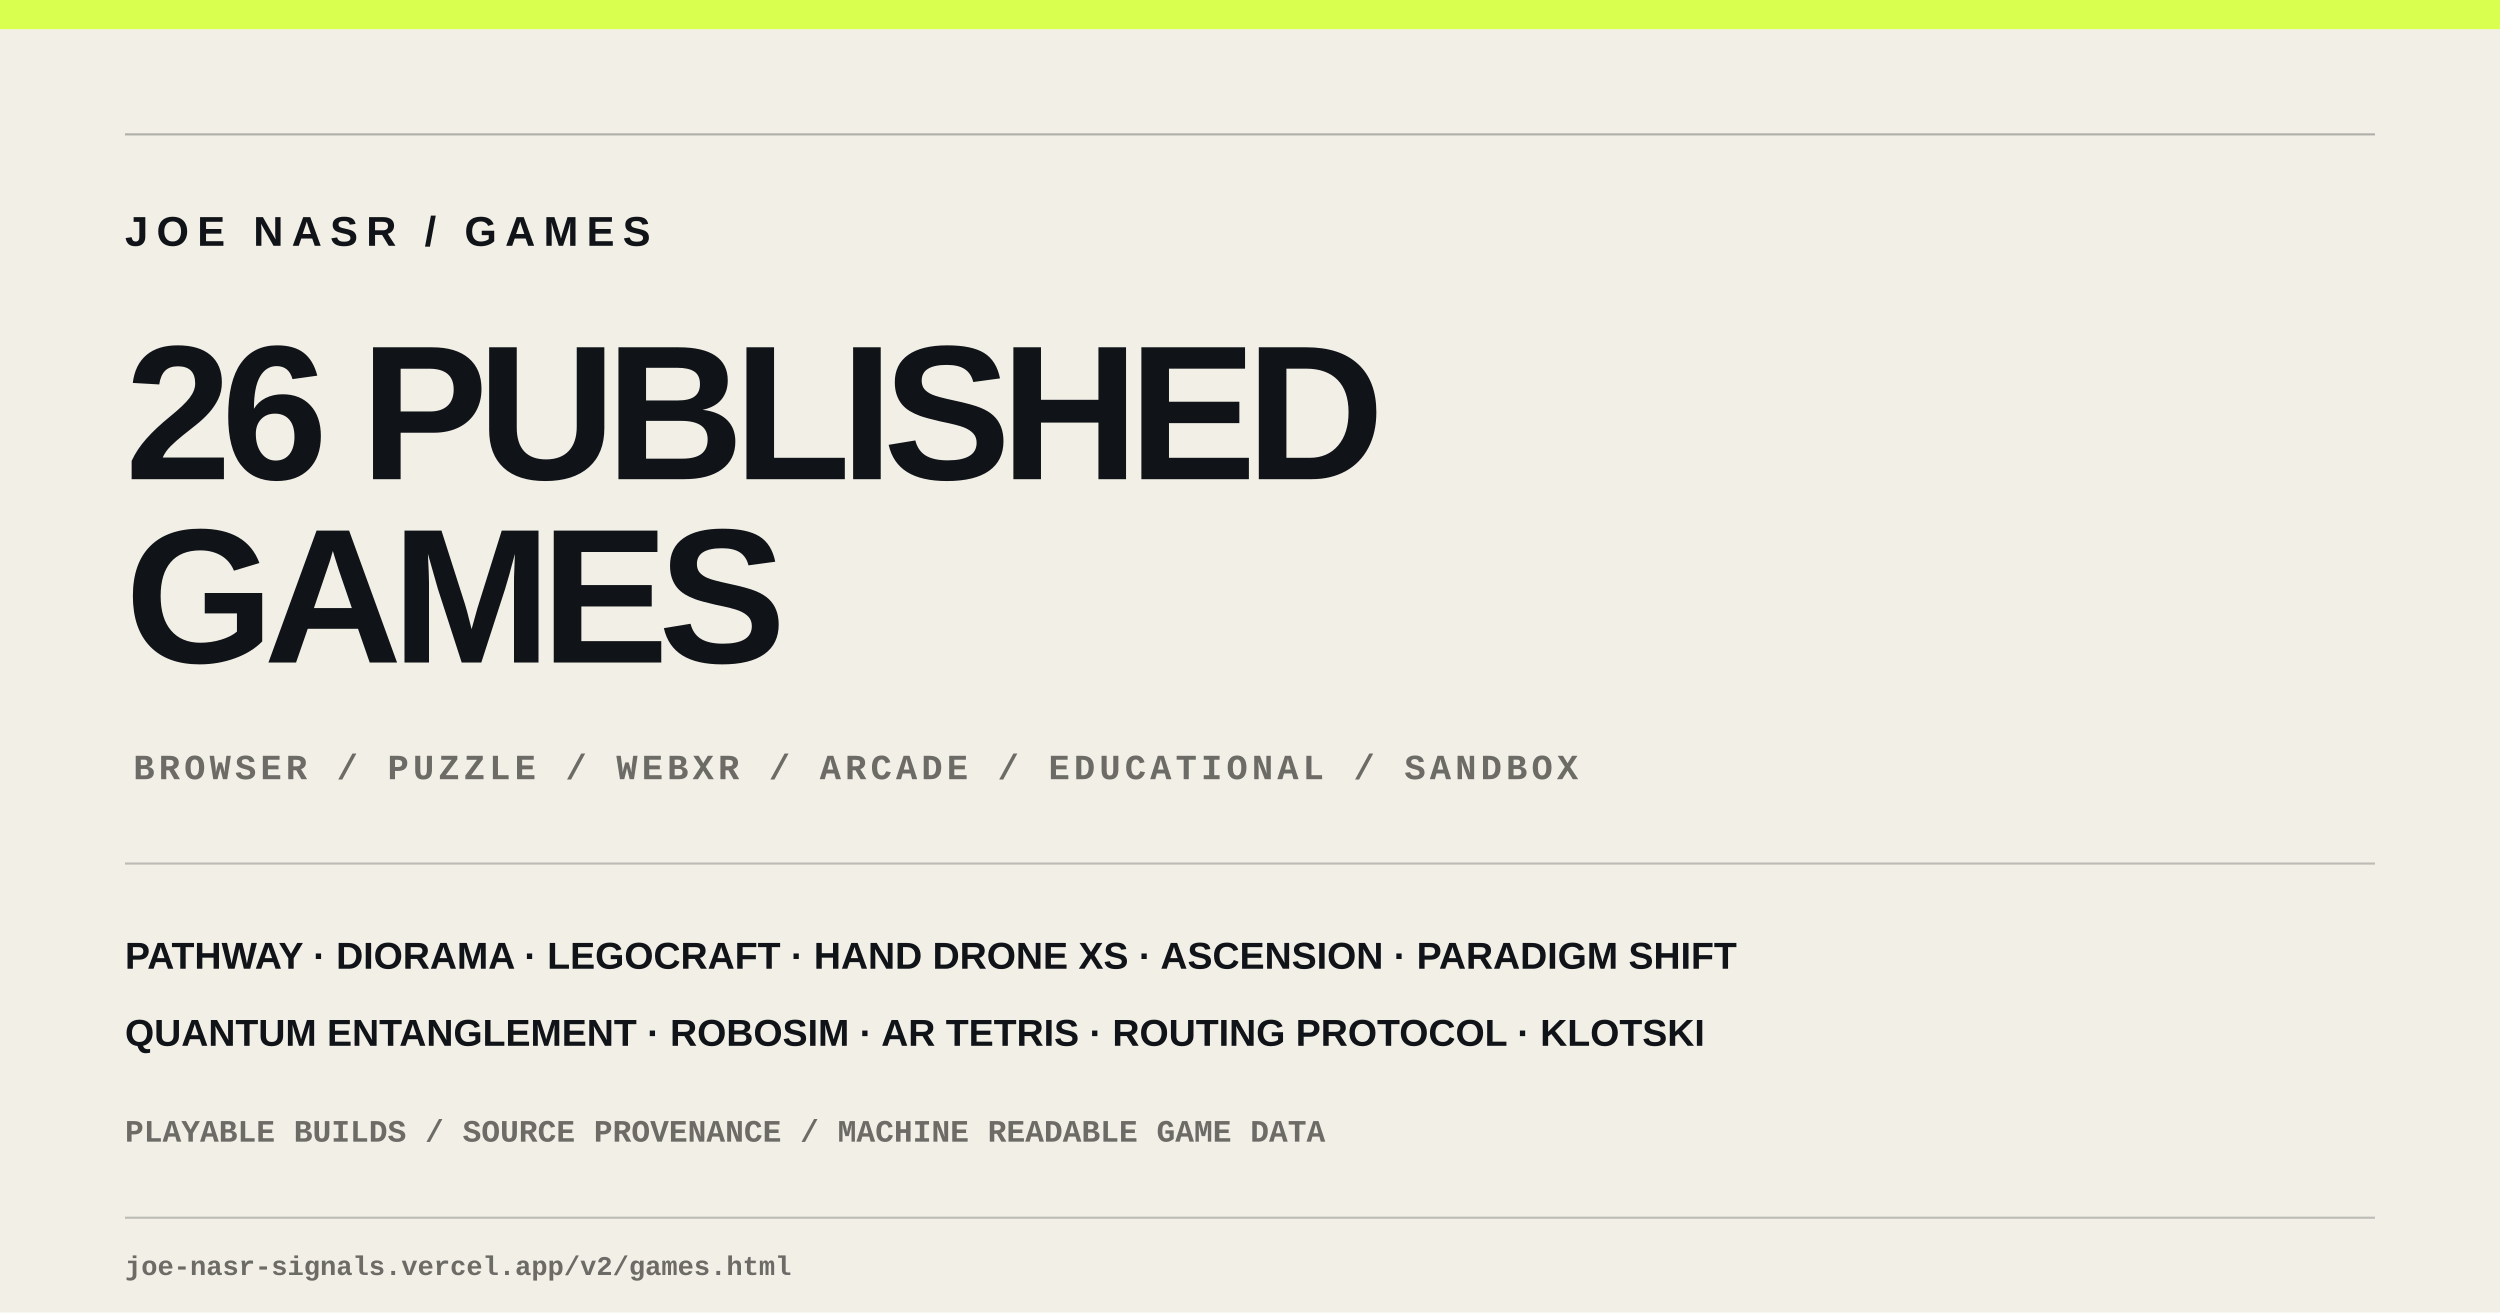
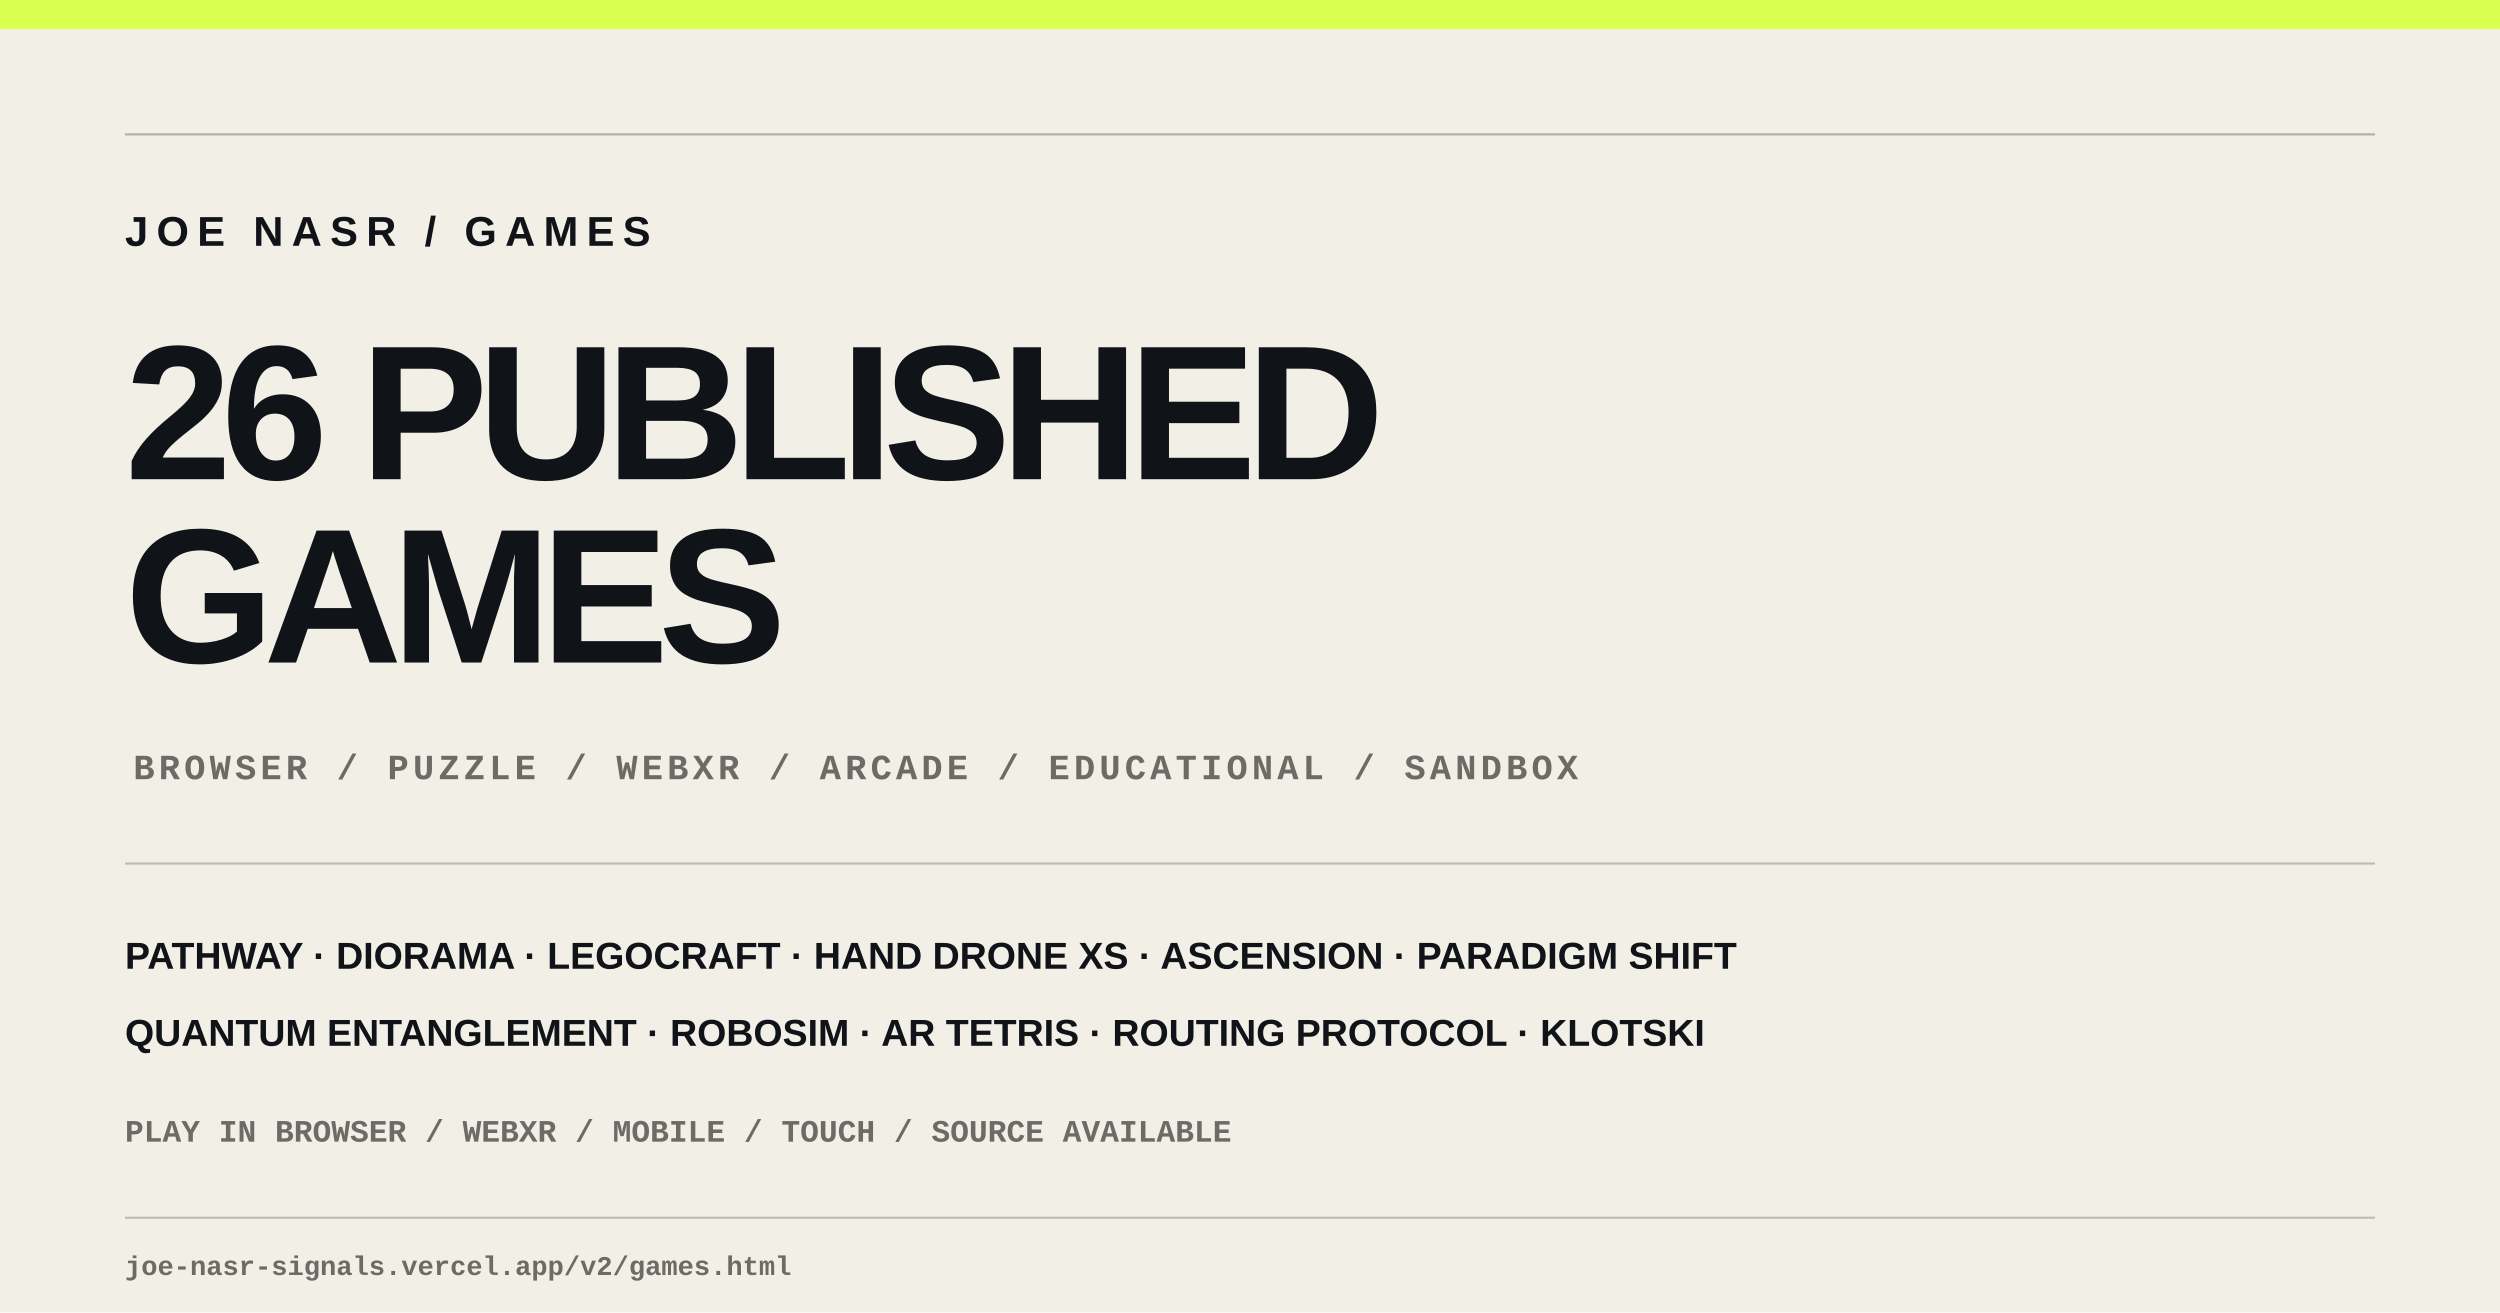
<svg xmlns="http://www.w3.org/2000/svg" width="1200" height="630" viewBox="0 0 1200 630" role="img" aria-labelledby="title desc">
  <rect width="1200" height="630" fill="#f2efe7" />
  <rect width="1200" height="14" fill="#d9ff4f" />
  <rect x="60" y="64" width="1080" height="1" fill="#101317" opacity=".3" />
  <text x="60" y="118" font-family="Arial,Helvetica,sans-serif" font-size="20" font-weight="800" letter-spacing="4" fill="#101317">JOE NASR / GAMES</text>
  <text x="60" y="230" font-family="Arial,Helvetica,sans-serif" font-size="92" font-weight="900" letter-spacing="-5" fill="#101317">26 PUBLISHED</text>
  <text x="60" y="318" font-family="Arial,Helvetica,sans-serif" font-size="92" font-weight="900" letter-spacing="-5" fill="#101317">GAMES</text>
  <text x="64" y="374" font-family="Courier New,monospace" font-size="17" font-weight="700" letter-spacing="2" fill="#6c6b66">BROWSER / PUZZLE / WEBXR / ARCADE / EDUCATIONAL / SANDBOX</text>
  <rect x="60" y="414" width="1080" height="1" fill="#101317" opacity=".24" />
  <text x="60" y="465" font-family="Arial,Helvetica,sans-serif" font-size="18" font-weight="700" fill="#101317">PATHWAY · DIORAMA · LEGOCRAFT · HAND DRONE XS · ASCENSION · PARADIGM SHIFT</text>
  <text x="60" y="502" font-family="Arial,Helvetica,sans-serif" font-size="18" font-weight="700" fill="#101317">QUANTUM ENTANGLEMENT · ROBOSIM · AR TETRIS · ROUTING PROTOCOL · KLOTSKI</text>
-   <text x="60" y="548" font-family="Courier New,monospace" font-size="15" font-weight="700" fill="#6c6b66">PLAYABLE BUILDS / SOURCE PROVENANCE / MACHINE READABLE GAME DATA</text>
+   <text x="60" y="548" font-family="Courier New,monospace" font-size="15" font-weight="700" fill="#6c6b66">PLAY IN BROWSER / WEBXR / MOBILE / TOUCH / SOURCE AVAILABLE</text>
  <rect x="60" y="584" width="1080" height="1" fill="#101317" opacity=".24" />
  <text x="60" y="612" font-family="Courier New,monospace" font-size="13" font-weight="700" fill="#6c6b66">joe-nasr-signals.vercel.app/v2/games.html</text>
</svg>
